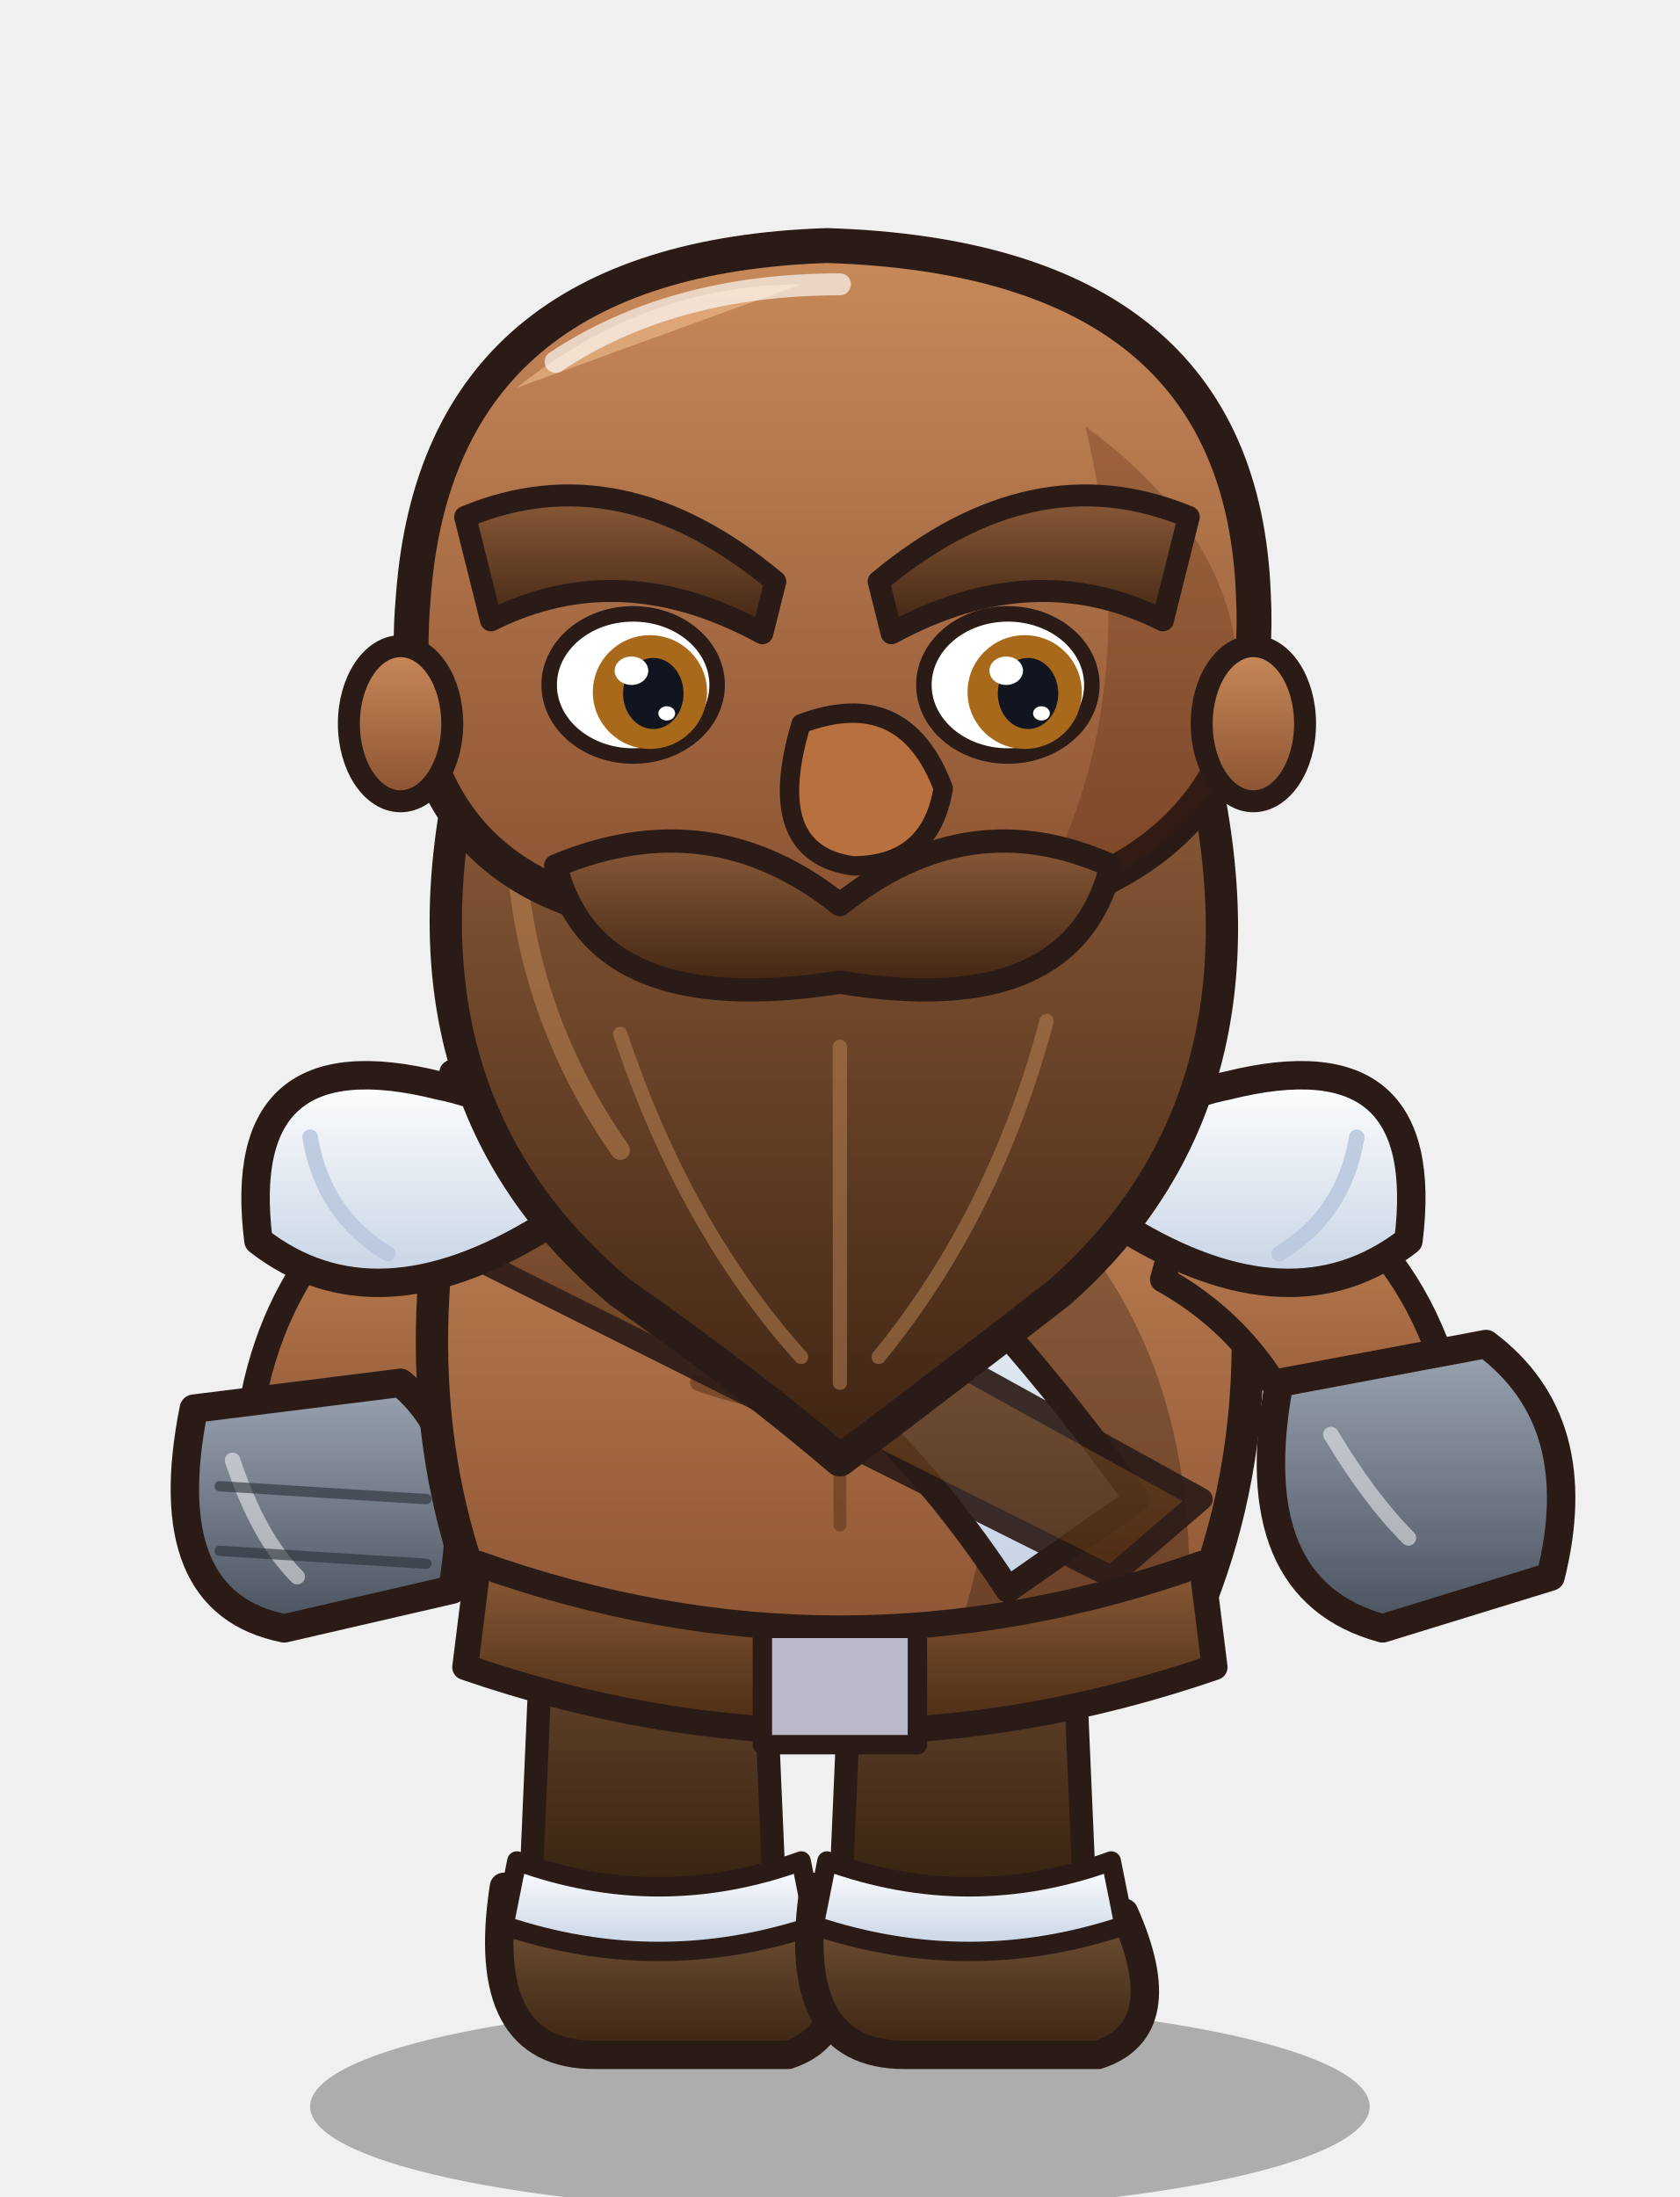
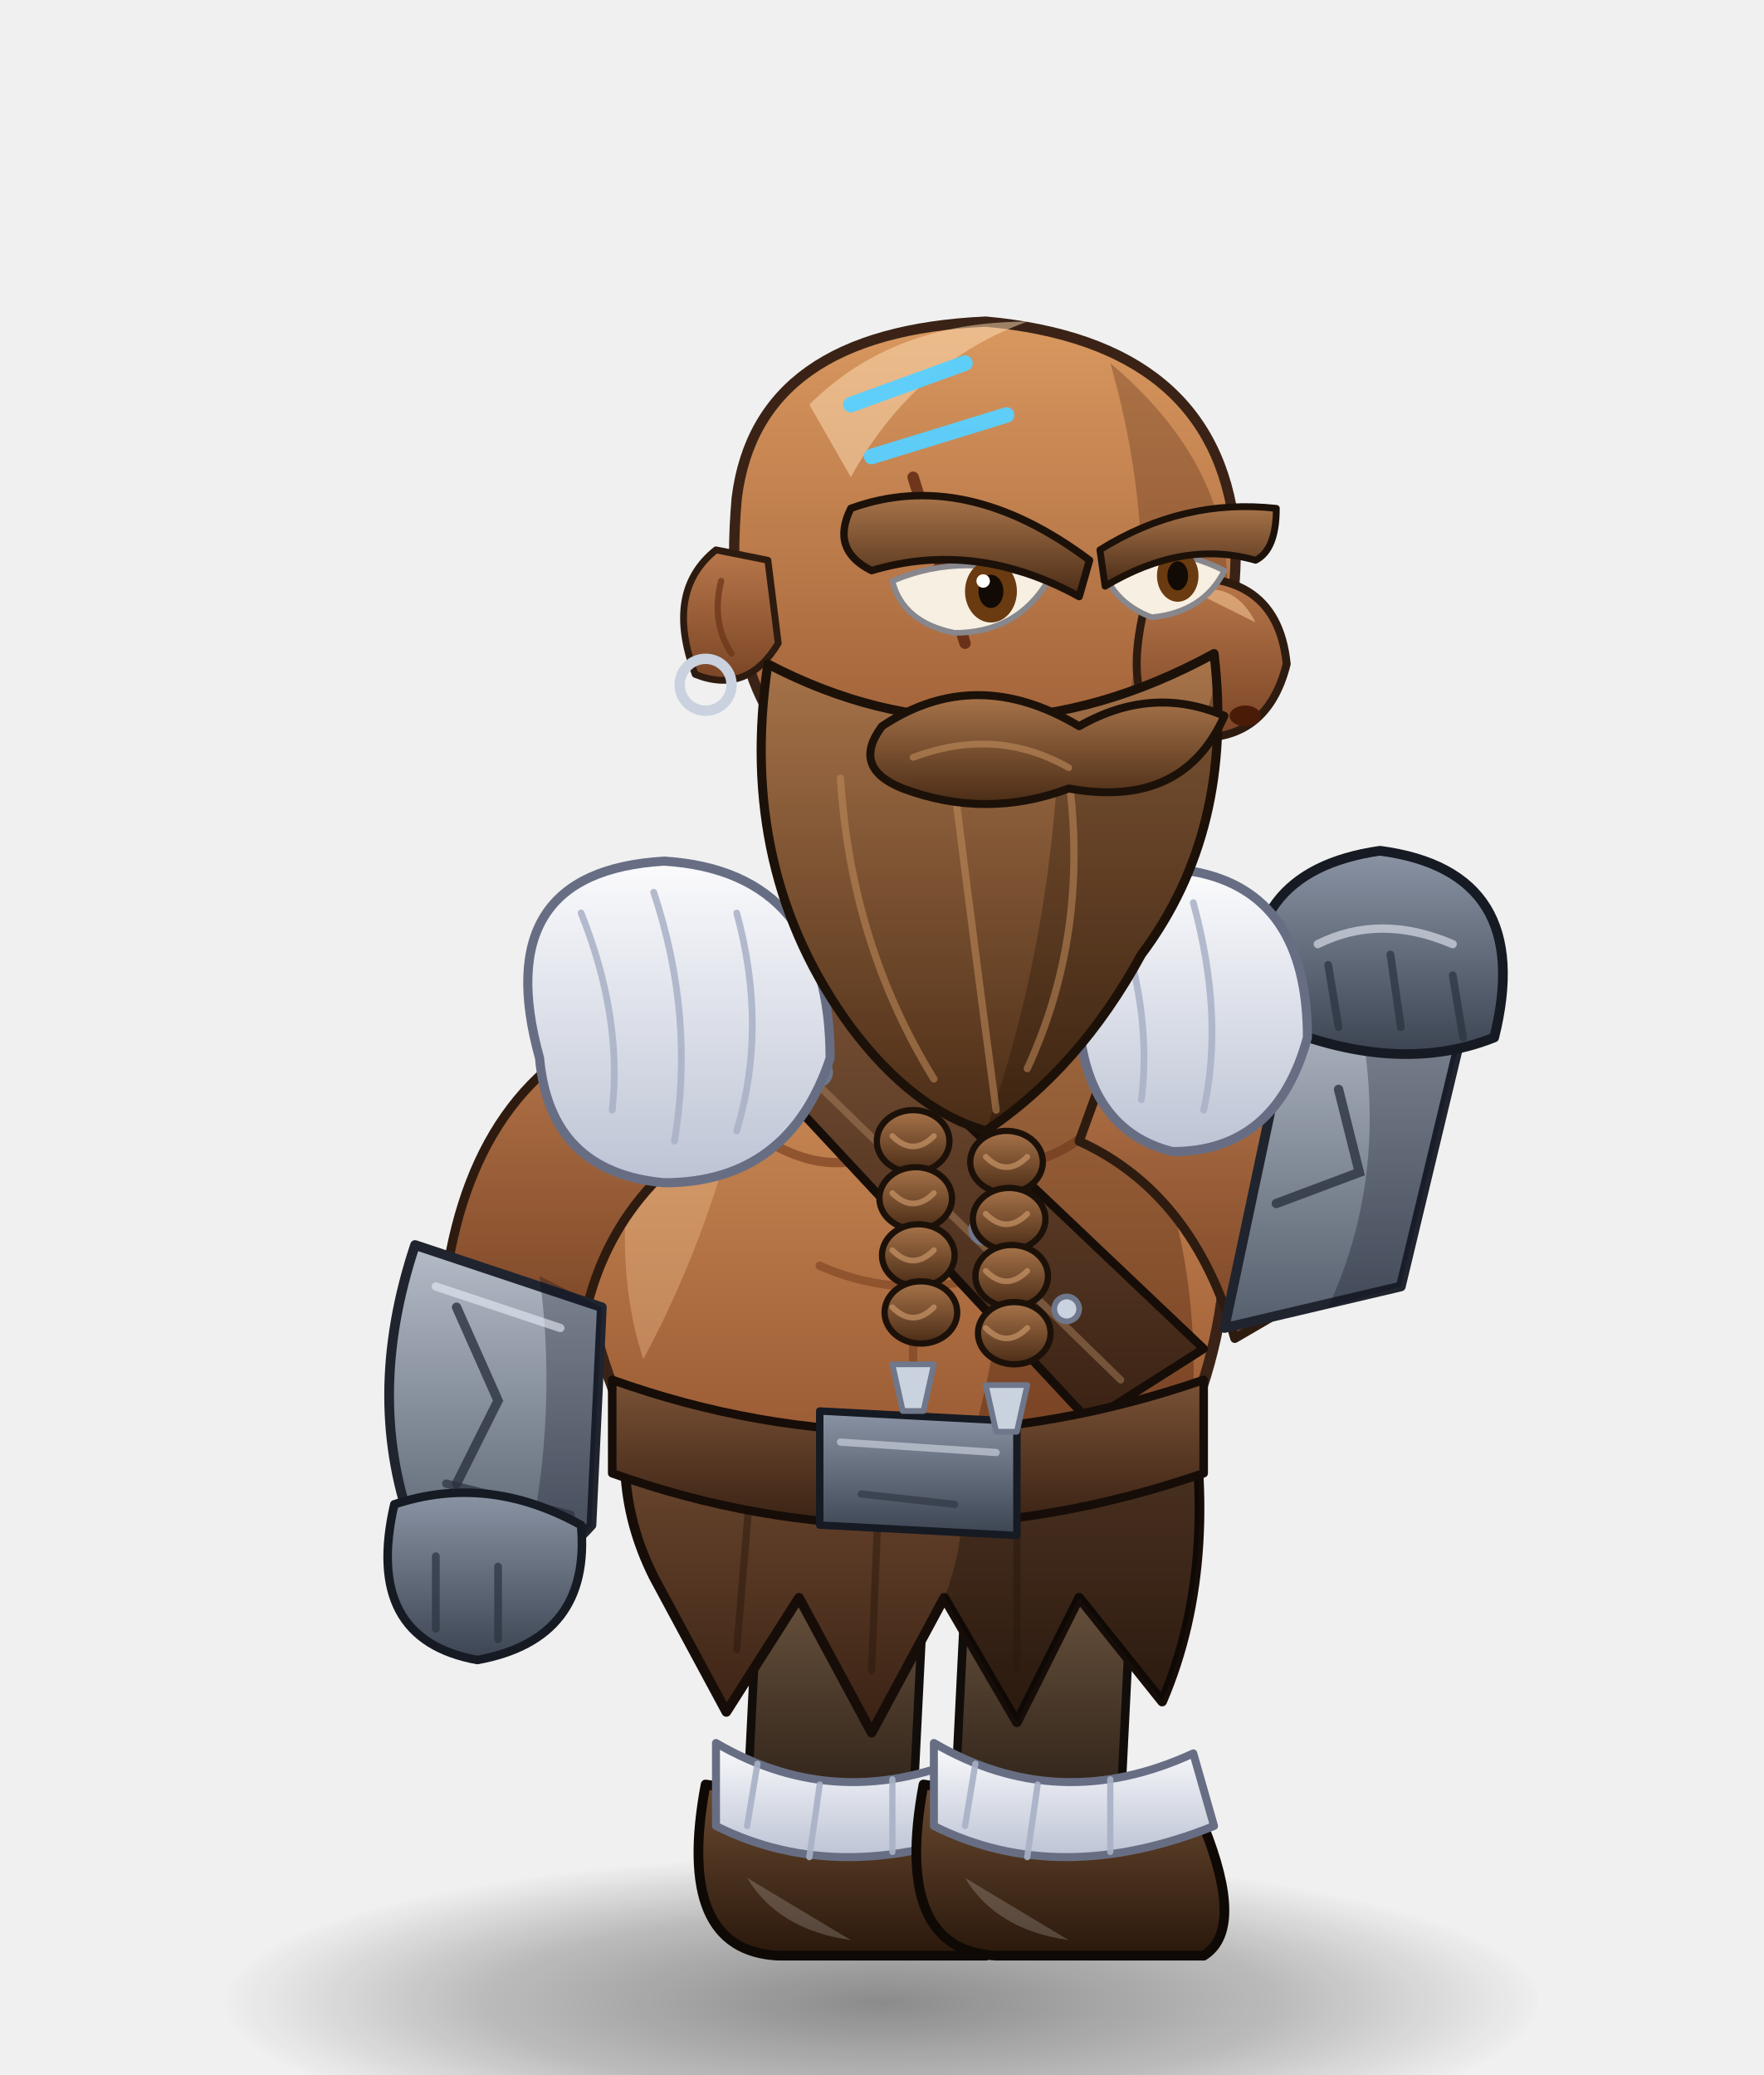
- <svg xmlns="http://www.w3.org/2000/svg" viewBox="0 0 260 340" width="260" height="340">
+ <svg xmlns="http://www.w3.org/2000/svg" viewBox="0 0 340 400" width="340" height="400">
  <defs>
-     <linearGradient id="g17" x1="0" y1="0" x2="0" y2="1">
-       <stop offset="0" stop-color="#c98a5a" />
-       <stop offset="1" stop-color="#8a5232" />
-     </linearGradient>
-     <linearGradient id="g18" x1="0" y1="0" x2="0" y2="1">
-       <stop offset="0" stop-color="#fff" />
-       <stop offset="1" stop-color="#c6d3e4" />
-     </linearGradient>
    <linearGradient id="g19" x1="0" y1="0" x2="0" y2="1">
-       <stop offset="0" stop-color="#8a5a38" />
-       <stop offset="1" stop-color="#3e2412" />
+       <stop offset="0" stop-color="#d9985f" />
+       <stop offset="1" stop-color="#9a5a33" />
    </linearGradient>
    <linearGradient id="g20" x1="0" y1="0" x2="0" y2="1">
-       <stop offset="0" stop-color="#6b4a30" />
-       <stop offset="1" stop-color="#33200f" />
+       <stop offset="0" stop-color="#b8774a" />
+       <stop offset="1" stop-color="#7a4526" />
    </linearGradient>
    <linearGradient id="g21" x1="0" y1="0" x2="0" y2="1">
-       <stop offset="0" stop-color="#9aa3b0" />
-       <stop offset="1" stop-color="#4a525e" />
+       <stop offset="0" stop-color="#a8744a" />
+       <stop offset="1" stop-color="#4a2c16" />
    </linearGradient>
    <linearGradient id="g22" x1="0" y1="0" x2="0" y2="1">
-       <stop offset="0" stop-color="#8a5a36" />
-       <stop offset="1" stop-color="#4a2c14" />
+       <stop offset="0" stop-color="#fbfbfd" />
+       <stop offset="1" stop-color="#bcc3d4" />
    </linearGradient>
    <linearGradient id="g23" x1="0" y1="0" x2="0" y2="1">
-       <stop offset="0" stop-color="#7a5a3c" />
-       <stop offset="1" stop-color="#3a2412" />
+       <stop offset="0" stop-color="#7a5236" />
+       <stop offset="1" stop-color="#3a2214" />
    </linearGradient>
+     <linearGradient id="g24" x1="0" y1="0" x2="0" y2="1">
+       <stop offset="0" stop-color="#66503c" />
+       <stop offset="1" stop-color="#2e2218" />
+     </linearGradient>
+     <linearGradient id="g25" x1="0" y1="0" x2="0" y2="1">
+       <stop offset="0" stop-color="#6a4a30" />
+       <stop offset="1" stop-color="#2a180c" />
+     </linearGradient>
+     <linearGradient id="g26" x1="0" y1="0" x2="0" y2="1">
+       <stop offset="0" stop-color="#b4bcc8" />
+       <stop offset="1" stop-color="#555e6c" />
+     </linearGradient>
+     <linearGradient id="g27" x1="0" y1="0" x2="0" y2="1">
+       <stop offset="0" stop-color="#8a94a4" />
+       <stop offset="1" stop-color="#3c4452" />
+     </linearGradient>
+     <linearGradient id="g28" x1="0" y1="0" x2="0" y2="1">
+       <stop offset="0" stop-color="#c9d2de" />
+       <stop offset="1" stop-color="#6d7a8c" />
+     </linearGradient>
+     <radialGradient id="gsh">
+       <stop offset="0" stop-color="#000" stop-opacity=".42" />
+       <stop offset=".6" stop-color="#000" stop-opacity=".22" />
+       <stop offset="1" stop-color="#000" stop-opacity="0" />
+     </radialGradient>
  </defs>
-   <ellipse cx="130.0" cy="326" rx="82" ry="16.4" fill="#000" fill-opacity=".28" />
-   <g transform="translate(0 0)">
-     <path d="M84 250 L118 250 L120 296 L82 296 Z" fill="url(#g20)" stroke="#2b1b17" stroke-width="3.6" stroke-linejoin="round" stroke-linecap="round" />
-     <path d="M78 292 Q74 318 92 318 L122 318 Q134 314 126 296 Z" fill="url(#g23)" stroke="#2b1b17" stroke-width="4.4" stroke-linejoin="round" stroke-linecap="round" />
-     <path d="M80 288 Q102 296 124 288 L126 298 Q102 306 78 298 Z" fill="url(#g18)" stroke="#2b1b17" stroke-width="3" stroke-linejoin="round" stroke-linecap="round" />
-     <path d="M132 250 L166 250 L168 296 L130 296 Z" fill="url(#g20)" stroke="#2b1b17" stroke-width="3.6" stroke-linejoin="round" stroke-linecap="round" />
-     <path d="M126 292 Q122 318 140 318 L170 318 Q182 314 174 296 Z" fill="url(#g23)" stroke="#2b1b17" stroke-width="4.4" stroke-linejoin="round" stroke-linecap="round" />
-     <path d="M128 288 Q150 296 172 288 L174 298 Q150 306 126 298 Z" fill="url(#g18)" stroke="#2b1b17" stroke-width="3" stroke-linejoin="round" stroke-linecap="round" />
-     <path d="M70 176 Q40 192 38 226 L62 232 Q70 210 84 196 Z" fill="url(#g17)" stroke="#2b1b17" stroke-width="4" stroke-linejoin="round" stroke-linecap="round" />
-     <path d="M30 218 Q24 248 44 252 L70 246 Q74 224 62 214 Z" fill="url(#g21)" stroke="#2b1b17" stroke-width="4.4" stroke-linejoin="round" stroke-linecap="round" />
-     <path d="M36 226 Q40 238 46 244" fill="none" stroke="#fff" stroke-opacity="0.5" stroke-width="2.4" stroke-linecap="round" />
-     <path d="M34 230 L66 232" fill="none" stroke="#2a2f38" stroke-opacity="0.6" stroke-width="1.6" stroke-linecap="round" />
-     <path d="M34 240 L66 242" fill="none" stroke="#2a2f38" stroke-opacity="0.6" stroke-width="1.6" stroke-linecap="round" />
-     <path d="M72 170 Q60 216 76 252 Q130 268 184 252 Q200 216 188 170 Q130 150 72 170 Z" fill="url(#g17)" stroke="#2b1b17" stroke-width="5" stroke-linejoin="round" stroke-linecap="round" />
-     <path d="M150 176 Q186 200 184 250 Q166 258 146 260 Q162 214 150 176 Z" fill="#000" fill-opacity="0.25" stroke="none" />
-     <path d="M108 214 Q130 222 152 214" fill="none" stroke="#5a2e16" stroke-opacity="0.55" stroke-width="2.4" stroke-linecap="round" />
-     <path d="M130 196 L130 236" fill="none" stroke="#5a2e16" stroke-opacity="0.5" stroke-width="2" stroke-linecap="round" />
-     <path d="M70 166 Q96 158 124 176 Q150 196 176 232 L156 246 Q130 206 90 192 Q66 188 70 166 Z" fill="url(#g18)" stroke="#2b1b17" stroke-width="4" stroke-linejoin="round" stroke-linecap="round" />
-     <path d="M82 172 Q104 176 124 190" fill="none" stroke="#b9c9de" stroke-opacity="0.9" stroke-width="2.4" stroke-linecap="round" />
-     <path d="M74 242 Q130 262 186 242 L188 258 Q130 278 72 258 Z" fill="url(#g22)" stroke="#2b1b17" stroke-width="4" stroke-linejoin="round" stroke-linecap="round" />
-     <path d="M118 252 L142 252 L142 270 L118 270 Z" fill="#b8b8c8" stroke="#2b1b17" stroke-width="3" stroke-linejoin="round" stroke-linecap="round" />
-     <path d="M70 168 L186 232 L172 244 L60 188 Z" fill="url(#g22)" stroke="#2b1b17" stroke-width="3.4" opacity=".92" stroke-linejoin="round" stroke-linecap="round" />
-     <path d="M186 176 Q220 186 226 222 L204 230 Q198 208 180 198 Z" fill="url(#g17)" stroke="#2b1b17" stroke-width="4" stroke-linejoin="round" stroke-linecap="round" />
-     <path d="M198 214 Q192 246 214 252 L240 244 Q246 220 230 208 Z" fill="url(#g21)" stroke="#2b1b17" stroke-width="4.4" stroke-linejoin="round" stroke-linecap="round" />
-     <path d="M206 222 Q212 232 218 238" fill="none" stroke="#fff" stroke-opacity="0.5" stroke-width="2.4" stroke-linecap="round" />
-     <path d="M68 168 Q36 160 40 192 Q58 206 84 190 Q88 172 68 168 Z" fill="url(#g18)" stroke="#2b1b17" stroke-width="4.4" stroke-linejoin="round" stroke-linecap="round" />
-     <path d="M48 176 Q50 188 60 194" fill="none" stroke="#b9c9de" stroke-opacity="0.9" stroke-width="2.4" stroke-linecap="round" />
-     <path d="M190 168 Q222 160 218 192 Q200 206 174 190 Q170 172 190 168 Z" fill="url(#g18)" stroke="#2b1b17" stroke-width="4.4" stroke-linejoin="round" stroke-linecap="round" />
-     <path d="M210 176 Q208 188 198 194" fill="none" stroke="#b9c9de" stroke-opacity="0.9" stroke-width="2.4" stroke-linecap="round" />
-     <path d="M72 118 Q60 170 96 200 Q116 214 130 226 Q146 214 164 200 Q198 170 186 118 Q130 150 72 118 Z" fill="url(#g19)" stroke="#2b1b17" stroke-width="5" stroke-linejoin="round" stroke-linecap="round" />
-     <path d="M96 160 Q106 190 124 210" fill="none" stroke="#b58052" stroke-opacity="0.55" stroke-width="2.2" stroke-linecap="round" />
-     <path d="M130 162 L130 214" fill="none" stroke="#b58052" stroke-opacity="0.55" stroke-width="2.2" stroke-linecap="round" />
-     <path d="M162 158 Q154 188 136 210" fill="none" stroke="#b58052" stroke-opacity="0.55" stroke-width="2.2" stroke-linecap="round" />
-     <path d="M80 134 Q82 158 96 178" fill="none" stroke="#c48a58" stroke-opacity="0.5" stroke-width="3" stroke-linecap="round" />
-     <path d="M64 92 Q60 136 100 142 Q130 146 160 140 Q196 130 194 92 Q192 40 128 38 Q68 40 64 92 Z" fill="url(#g17)" stroke="#2b1b17" stroke-width="5.4" stroke-linejoin="round" stroke-linecap="round" />
-     <path d="M168 66 Q198 88 190 118 Q182 134 160 140 Q178 108 168 66 Z" fill="#4a1e08" fill-opacity="0.25" stroke="none" />
-     <path d="M80 60 Q100 44 124 44" fill="#ffd2a0" fill-opacity="0.45" stroke="none" />
-     <path d="M86 56 Q104 44 130 44" fill="none" stroke="#fff" stroke-opacity="0.65" stroke-width="3.4" stroke-linecap="round" />
-     <path d="M72 80 Q96 70 120 90 L118 98 Q96 86 76 96 Z" fill="url(#g19)" stroke="#2b1b17" stroke-width="3.4" stroke-linejoin="round" stroke-linecap="round" />
-     <path d="M136 90 Q160 70 184 80 L180 96 Q160 86 138 98 Z" fill="url(#g19)" stroke="#2b1b17" stroke-width="3.4" stroke-linejoin="round" stroke-linecap="round" />
-     <ellipse cx="98" cy="106" rx="13" ry="11" fill="#fff" stroke="#2b1b17" stroke-width="2.4" />
-     <ellipse cx="100.6" cy="107.1" rx="8.84" ry="8.8" fill="#a86a1a" stroke="#2b1b17" stroke-width="0" />
-     <ellipse cx="101.12" cy="107.32" rx="4.68" ry="5.5" fill="#10151f" stroke="#2b1b17" stroke-width="0" />
-     <ellipse cx="97.74" cy="103.8" rx="2.6" ry="2.2" fill="#fff" stroke="#2b1b17" stroke-width="0" />
-     <ellipse cx="103.2" cy="110.4" rx="1.3" ry="1.1" fill="#fff" stroke="#2b1b17" stroke-width="0" />
-     <ellipse cx="156" cy="106" rx="13" ry="11" fill="#fff" stroke="#2b1b17" stroke-width="2.4" />
-     <ellipse cx="158.6" cy="107.1" rx="8.84" ry="8.8" fill="#a86a1a" stroke="#2b1b17" stroke-width="0" />
-     <ellipse cx="159.12" cy="107.32" rx="4.68" ry="5.5" fill="#10151f" stroke="#2b1b17" stroke-width="0" />
-     <ellipse cx="155.74" cy="103.8" rx="2.6" ry="2.2" fill="#fff" stroke="#2b1b17" stroke-width="0" />
-     <ellipse cx="161.2" cy="110.4" rx="1.3" ry="1.1" fill="#fff" stroke="#2b1b17" stroke-width="0" />
-     <path d="M124 112 Q140 106 146 122 Q144 134 132 134 Q118 132 124 112 Z" fill="#b8703e" stroke="#2b1b17" stroke-width="3" stroke-linejoin="round" stroke-linecap="round" />
-     <path d="M86 134 Q110 124 130 140 Q150 124 172 134 Q166 158 130 152 Q92 158 86 134 Z" fill="url(#g19)" stroke="#2b1b17" stroke-width="3.6" stroke-linejoin="round" stroke-linecap="round" />
-     <path d="M112 150 Q130 160 148 150" fill="none" stroke="#2b1b17" stroke-width="0" stroke-linejoin="round" stroke-linecap="round" />
-     <ellipse cx="62" cy="112" rx="8" ry="12" fill="url(#g17)" stroke="#2b1b17" stroke-width="3.4" />
-     <ellipse cx="194" cy="112" rx="8" ry="12" fill="url(#g17)" stroke="#2b1b17" stroke-width="3.4" />
-   </g>
+   <ellipse cx="170.0" cy="386" rx="126.5" ry="28.6" fill="url(#gsh)" />
+   <path d="M146 308 L178 308 L176 348 L144 348 Z" fill="url(#g24)" stroke="#110d0a" stroke-width="1.65" stroke-linejoin="round" stroke-linecap="round" />
+   <path d="M136 344 Q130 376 150 377 L190 377 Q198 372 190 352 Z" fill="url(#g25)" stroke="#0f0905" stroke-width="1.87" stroke-linejoin="round" stroke-linecap="round" />
+   <path d="M138 336 Q162 350 188 338 L192 352 Q162 364 138 352 Z" fill="url(#g22)" stroke="#676e84" stroke-width="1.54" stroke-linejoin="round" stroke-linecap="round" />
+   <path d="M146 340 L144 352" fill="none" stroke="#a8b0c6" stroke-opacity="0.9" stroke-width="1.2" stroke-linecap="round" />
+   <path d="M158 344 L156 358" fill="none" stroke="#a8b0c6" stroke-opacity="0.9" stroke-width="1.2" stroke-linecap="round" />
+   <path d="M172 343 L172 357" fill="none" stroke="#a8b0c6" stroke-opacity="0.9" stroke-width="1.2" stroke-linecap="round" />
+   <path d="M144 362 Q150 372 164 374" fill="#fff" fill-opacity="0.18" stroke="none" />
+   <path d="M186 308 L218 308 L216 348 L184 348 Z" fill="url(#g24)" stroke="#110d0a" stroke-width="1.65" stroke-linejoin="round" stroke-linecap="round" />
+   <path d="M178 344 Q172 376 192 377 L232 377 Q240 372 232 352 Z" fill="url(#g25)" stroke="#0f0905" stroke-width="1.87" stroke-linejoin="round" stroke-linecap="round" />
+   <path d="M180 336 Q204 350 230 338 L234 352 Q204 364 180 352 Z" fill="url(#g22)" stroke="#676e84" stroke-width="1.54" stroke-linejoin="round" stroke-linecap="round" />
+   <path d="M188 340 L186 352" fill="none" stroke="#a8b0c6" stroke-opacity="0.9" stroke-width="1.2" stroke-linecap="round" />
+   <path d="M200 344 L198 358" fill="none" stroke="#a8b0c6" stroke-opacity="0.9" stroke-width="1.2" stroke-linecap="round" />
+   <path d="M214 343 L214 357" fill="none" stroke="#a8b0c6" stroke-opacity="0.9" stroke-width="1.2" stroke-linecap="round" />
+   <path d="M186 362 Q192 372 206 374" fill="#fff" fill-opacity="0.18" stroke="none" />
+   <path d="M124 262 L228 262 Q236 300 224 328 L208 308 L196 332 L182 308 L168 334 L154 308 L140 330 L126 304 Q116 284 124 262 Z" fill="url(#g23)" stroke="#160d08" stroke-width="1.87" stroke-linejoin="round" stroke-linecap="round" />
+   <path d="M180 262 L228 262 Q236 300 224 328 L208 308 L196 332 L182 308 Q190 288 180 262 Z" fill="#000" fill-opacity="0.3" stroke="none" />
+   <path d="M146 270 L142 318" fill="none" stroke="#2a180c" stroke-opacity="0.5" stroke-width="1.4" stroke-linecap="round" />
+   <path d="M170 272 L168 322" fill="none" stroke="#2a180c" stroke-opacity="0.5" stroke-width="1.4" stroke-linecap="round" />
+   <path d="M196 270 L196 322" fill="none" stroke="#2a180c" stroke-opacity="0.5" stroke-width="1.4" stroke-linecap="round" />
+   <path d="M118 190 Q104 236 120 272 Q174 288 230 272 Q244 236 228 190 Q174 176 118 190 Z" fill="url(#g19)" stroke="#3a2316" stroke-width="2.2" stroke-linejoin="round" stroke-linecap="round" />
+   <path d="M184 184 Q232 206 230 270 Q208 280 186 282 Q202 232 184 184 Z" fill="#3a1608" fill-opacity="0.34" stroke="none" />
+   <path d="M126 202 Q116 238 124 262 Q138 236 144 206 Z" fill="#ffd3a0" fill-opacity="0.3" stroke="none" />
+   <path d="M140 214 Q160 232 176 218" fill="none" stroke="#6a3418" stroke-opacity="0.55" stroke-width="1.8" stroke-linecap="round" />
+   <path d="M180 218 Q198 232 214 214" fill="none" stroke="#6a3418" stroke-opacity="0.55" stroke-width="1.8" stroke-linecap="round" />
+   <path d="M176 226 L176 262 M158 244 Q176 252 196 244" fill="none" stroke="#6a3418" stroke-opacity="0.45" stroke-width="1.6" stroke-linecap="round" />
+   <path d="M128 186 L152 184 L232 260 L210 274 Z" fill="url(#g23)" stroke="#160d08" stroke-width="1.65" stroke-linejoin="round" stroke-linecap="round" />
+   <path d="M136 188 L216 266" fill="none" stroke="#a8805c" stroke-opacity="0.5" stroke-width="1.4" stroke-linecap="round" />
+   <ellipse cx="157.6" cy="206.72" rx="2.4" ry="2.4" fill="#c9d2de" stroke="#6e778b" stroke-width="1.1" />
+   <ellipse cx="173.6" cy="221.92" rx="2.4" ry="2.4" fill="#c9d2de" stroke="#6e778b" stroke-width="1.1" />
+   <ellipse cx="189.6" cy="237.12" rx="2.4" ry="2.4" fill="#c9d2de" stroke="#6e778b" stroke-width="1.1" />
+   <ellipse cx="205.6" cy="252.32" rx="2.4" ry="2.4" fill="#c9d2de" stroke="#6e778b" stroke-width="1.1" />
+   <path d="M118 266 Q174 286 232 266 L232 284 Q174 304 118 284 Z" fill="url(#g23)" stroke="#160d08" stroke-width="1.65" stroke-linejoin="round" stroke-linecap="round" />
+   <path d="M158 272 L196 274 L196 296 L158 294 Z" fill="url(#g27)" stroke="#161a23" stroke-width="1.43" stroke-linejoin="round" stroke-linecap="round" />
+   <path d="M162 278 L192 280" fill="none" stroke="#d5dbe6" stroke-opacity="0.6" stroke-width="1.4" stroke-linecap="round" />
+   <path d="M166 288 L184 290" fill="none" stroke="#2c3340" stroke-opacity="0.6" stroke-width="1.4" stroke-linecap="round" />
+   <path d="M124 196 Q92 206 86 246 L112 258 Q116 230 142 216 Z" fill="url(#g20)" stroke="#2e1b10" stroke-width="1.76" stroke-linejoin="round" stroke-linecap="round" />
+   <path d="M80 240 L116 252 L114 294 Q98 312 80 296 Q70 270 80 240 Z" fill="url(#g26)" stroke="#20242e" stroke-width="1.87" stroke-linejoin="round" stroke-linecap="round" />
+   <path d="M104 246 L116 252 L114 294 Q108 304 100 306 Q108 276 104 246 Z" fill="#0c1020" fill-opacity="0.3" stroke="none" />
+   <path d="M88 252 L96 270 L88 286" fill="none" stroke="#2c3340" stroke-opacity="0.8" stroke-width="1.8" stroke-linecap="round" />
+   <path d="M84 248 L108 256" fill="none" stroke="#e8edf6" stroke-opacity="0.6" stroke-width="1.6" stroke-linecap="round" />
+   <path d="M86 286 L110 292" fill="none" stroke="#2c3340" stroke-opacity="0.7" stroke-width="1.6" stroke-linecap="round" />
+   <path d="M76 290 Q70 316 92 320 Q114 316 112 294 Q94 284 76 290 Z" fill="url(#g27)" stroke="#161a23" stroke-width="1.65" stroke-linejoin="round" stroke-linecap="round" />
+   <path d="M84 300 L84 314 M96 302 L96 316" fill="none" stroke="#2c3340" stroke-opacity="0.7" stroke-width="1.5" stroke-linecap="round" />
+   <path d="M216 198 Q250 206 262 244 L238 258 Q230 230 208 220 Z" fill="url(#g20)" stroke="#2e1b10" stroke-width="1.76" stroke-linejoin="round" stroke-linecap="round" />
+   <path d="M236 256 L270 248 L282 198 L250 190 Z" fill="url(#g26)" stroke="#20242e" stroke-width="1.87" stroke-linejoin="round" stroke-linecap="round" />
+   <path d="M262 196 L282 198 L270 248 L256 252 Q268 226 262 196 Z" fill="#0c1020" fill-opacity="0.3" stroke="none" />
+   <path d="M246 232 L262 226 L258 210" fill="none" stroke="#2c3340" stroke-opacity="0.8" stroke-width="1.8" stroke-linecap="round" />
+   <path d="M254 198 L276 202" fill="none" stroke="#e8edf6" stroke-opacity="0.6" stroke-width="1.6" stroke-linecap="round" />
+   <path d="M242 196 Q238 168 266 164 Q296 168 288 200 Q268 208 242 196 Z" fill="url(#g27)" stroke="#161a23" stroke-width="1.87" stroke-linejoin="round" stroke-linecap="round" />
+   <path d="M254 182 Q266 176 280 182" fill="none" stroke="#e8edf6" stroke-opacity="0.6" stroke-width="1.6" stroke-linecap="round" />
+   <path d="M256 186 L258 198 M268 184 L270 198 M280 188 L282 200" fill="none" stroke="#2c3340" stroke-opacity="0.7" stroke-width="1.5" stroke-linecap="round" />
+   <path d="M104 204 Q94 168 128 166 Q160 168 160 204 Q152 228 128 228 Q106 226 104 204 Z" fill="url(#g22)" stroke="#676e84" stroke-width="1.76" stroke-linejoin="round" stroke-linecap="round" />
+   <path d="M112 176 Q120 196 118 214" fill="none" stroke="#a8b0c6" stroke-opacity="0.85" stroke-width="1.3" stroke-linecap="round" />
+   <path d="M126 172 Q134 196 130 220" fill="none" stroke="#a8b0c6" stroke-opacity="0.85" stroke-width="1.3" stroke-linecap="round" />
+   <path d="M142 176 Q148 198 142 218" fill="none" stroke="#a8b0c6" stroke-opacity="0.85" stroke-width="1.3" stroke-linecap="round" />
+   <path d="M208 198 Q204 170 230 168 Q252 172 252 200 Q246 222 226 222 Q210 218 208 198 Z" fill="url(#g22)" stroke="#676e84" stroke-width="1.76" stroke-linejoin="round" stroke-linecap="round" />
+   <path d="M216 178 Q222 196 220 212" fill="none" stroke="#a8b0c6" stroke-opacity="0.85" stroke-width="1.3" stroke-linecap="round" />
+   <path d="M230 174 Q236 196 232 214" fill="none" stroke="#a8b0c6" stroke-opacity="0.85" stroke-width="1.3" stroke-linecap="round" />
+   <path d="M142 96 Q138 142 166 152 Q192 158 216 148 Q240 134 238 102 Q234 66 190 62 Q146 64 142 96 Z" fill="url(#g19)" stroke="#3a2316" stroke-width="1.98" stroke-linejoin="round" stroke-linecap="round" />
+   <path d="M214 70 Q240 92 236 120 Q230 140 214 148 Q226 112 214 70 Z" fill="#3a1608" fill-opacity="0.26" stroke="none" />
+   <path d="M156 78 Q172 62 198 62 Q176 70 164 92 Z" fill="#ffe0b8" fill-opacity="0.5" stroke="none" />
+   <path d="M164 78 L186 70" fill="none" stroke="#59d0ff" stroke-opacity="0.95" stroke-width="3" stroke-linecap="round" />
+   <path d="M168 88 L194 80" fill="none" stroke="#59d0ff" stroke-opacity="0.95" stroke-width="3" stroke-linecap="round" />
+   <path d="M176 92 L186 124" fill="none" stroke="#5a2410" stroke-opacity="0.8" stroke-width="2.2" stroke-linecap="round" />
+   <path d="M172 104 L182 100 M174 112 L184 108" fill="none" stroke="#5a2410" stroke-opacity="0.8" stroke-width="1.2" stroke-linecap="round" />
+   <path d="M138 106 Q128 114 134 130 Q144 134 150 124 L148 108 Z" fill="url(#g20)" stroke="#2e1b10" stroke-width="1.32" stroke-linejoin="round" stroke-linecap="round" />
+   <path d="M139 112 Q137 120 141 126" fill="none" stroke="#6a3418" stroke-opacity="0.7" stroke-width="1.2" stroke-linecap="round" />
+   <circle cx="136" cy="132" r="5" fill="none" stroke="#c9d2de" stroke-width="2" />
+   <path d="M222 112 Q246 108 248 128 Q244 144 228 142 Q214 138 222 112 Z" fill="url(#g20)" stroke="#2e1b10" stroke-width="1.54" stroke-linejoin="round" stroke-linecap="round" />
+   <path d="M230 114 Q238 112 242 120" fill="#ffd3a0" fill-opacity="0.5" stroke="none" />
+   <ellipse cx="240" cy="138" rx="3" ry="2" fill="#4a1c08" stroke="#2b1b17" stroke-width="0" />
+   <path d="M172 112 Q186 106 202 112 Q196 122 184 122 Q174 120 172 112 Z" fill="#f6efe2" stroke="#87878d" stroke-width="1.1" stroke-linejoin="round" stroke-linecap="round" />
+   <ellipse cx="191" cy="114" rx="5" ry="6" fill="#6a3a10" stroke="#2b1b17" stroke-width="0" />
+   <ellipse cx="191" cy="114" rx="2.4" ry="3.2" fill="#120a04" stroke="#2b1b17" stroke-width="0" />
+   <ellipse cx="189.5" cy="112" rx="1.3" ry="1.3" fill="#fff" stroke="#2b1b17" stroke-width="0" />
+   <path d="M212 108 Q224 104 236 110 Q232 118 222 119 Q214 116 212 108 Z" fill="#f6efe2" stroke="#87878d" stroke-width="1.1" stroke-linejoin="round" stroke-linecap="round" />
+   <ellipse cx="227" cy="111" rx="4" ry="5" fill="#6a3a10" stroke="#2b1b17" stroke-width="0" />
+   <ellipse cx="227" cy="111" rx="2" ry="2.8" fill="#120a04" stroke="#2b1b17" stroke-width="0" />
+   <path d="M164 98 Q186 90 210 108 L208 115 Q188 104 168 110 Q160 106 164 98 Z" fill="url(#g21)" stroke="#1c1109" stroke-width="1.43" stroke-linejoin="round" stroke-linecap="round" />
+   <path d="M212 106 Q228 96 246 98 Q246 106 242 108 Q228 104 213 113 Z" fill="url(#g21)" stroke="#1c1109" stroke-width="1.32" stroke-linejoin="round" stroke-linecap="round" />
+   <path d="M148 128 Q142 168 164 198 Q176 214 190 218 Q208 206 220 184 Q238 160 234 126 Q190 150 148 128 Z" fill="url(#g21)" stroke="#1c1109" stroke-width="1.76" stroke-linejoin="round" stroke-linecap="round" />
+   <path d="M204 146 Q236 150 234 126 Q238 160 220 184 Q208 206 190 218 Q202 184 204 146 Z" fill="#1c0e04" fill-opacity="0.3" stroke="none" />
+   <path d="M162 150 Q164 182 180 208" fill="none" stroke="#c08c5c" stroke-opacity="0.55" stroke-width="1.4" stroke-linecap="round" />
+   <path d="M184 152 Q188 184 192 214" fill="none" stroke="#c08c5c" stroke-opacity="0.55" stroke-width="1.4" stroke-linecap="round" />
+   <path d="M206 150 Q210 180 198 206" fill="none" stroke="#c08c5c" stroke-opacity="0.55" stroke-width="1.4" stroke-linecap="round" />
+   <ellipse cx="176.0" cy="220" rx="7" ry="6" fill="url(#g21)" stroke="#1c1109" stroke-width="1.21" />
+   <path d="M172 219 Q176 223 180 219" fill="none" stroke="#d6a070" stroke-opacity="0.6" stroke-width="1.1" stroke-linecap="round" />
+   <ellipse cx="176.5" cy="231" rx="7" ry="6" fill="url(#g21)" stroke="#1c1109" stroke-width="1.21" />
+   <path d="M172 230 Q176 234 180 230" fill="none" stroke="#d6a070" stroke-opacity="0.6" stroke-width="1.1" stroke-linecap="round" />
+   <ellipse cx="177.0" cy="242" rx="7" ry="6" fill="url(#g21)" stroke="#1c1109" stroke-width="1.21" />
+   <path d="M172 241 Q176 245 180 241" fill="none" stroke="#d6a070" stroke-opacity="0.6" stroke-width="1.1" stroke-linecap="round" />
+   <ellipse cx="177.5" cy="253" rx="7" ry="6" fill="url(#g21)" stroke="#1c1109" stroke-width="1.21" />
+   <path d="M172 252 Q176 256 180 252" fill="none" stroke="#d6a070" stroke-opacity="0.6" stroke-width="1.1" stroke-linecap="round" />
+   <path d="M172 263 L180 263 L178 272 L174 272 Z" fill="#c9d2de" stroke="#6e778b" stroke-width="1.1" stroke-linejoin="round" stroke-linecap="round" />
+   <ellipse cx="194.0" cy="224" rx="7" ry="6" fill="url(#g21)" stroke="#1c1109" stroke-width="1.21" />
+   <path d="M190 223 Q194 227 198 223" fill="none" stroke="#d6a070" stroke-opacity="0.6" stroke-width="1.1" stroke-linecap="round" />
+   <ellipse cx="194.5" cy="235" rx="7" ry="6" fill="url(#g21)" stroke="#1c1109" stroke-width="1.21" />
+   <path d="M190 234 Q194 238 198 234" fill="none" stroke="#d6a070" stroke-opacity="0.6" stroke-width="1.1" stroke-linecap="round" />
+   <ellipse cx="195.0" cy="246" rx="7" ry="6" fill="url(#g21)" stroke="#1c1109" stroke-width="1.21" />
+   <path d="M190 245 Q194 249 198 245" fill="none" stroke="#d6a070" stroke-opacity="0.6" stroke-width="1.1" stroke-linecap="round" />
+   <ellipse cx="195.5" cy="257" rx="7" ry="6" fill="url(#g21)" stroke="#1c1109" stroke-width="1.21" />
+   <path d="M190 256 Q194 260 198 256" fill="none" stroke="#d6a070" stroke-opacity="0.6" stroke-width="1.1" stroke-linecap="round" />
+   <path d="M190 267 L198 267 L196 276 L192 276 Z" fill="#c9d2de" stroke="#6e778b" stroke-width="1.1" stroke-linejoin="round" stroke-linecap="round" />
+   <path d="M170 140 Q188 128 208 140 Q222 132 236 138 Q228 156 206 152 Q190 158 174 152 Q164 148 170 140 Z" fill="url(#g21)" stroke="#1c1109" stroke-width="1.54" stroke-linejoin="round" stroke-linecap="round" />
+   <path d="M176 146 Q192 140 206 148" fill="none" stroke="#c08c5c" stroke-opacity="0.6" stroke-width="1.3" stroke-linecap="round" />
</svg>
